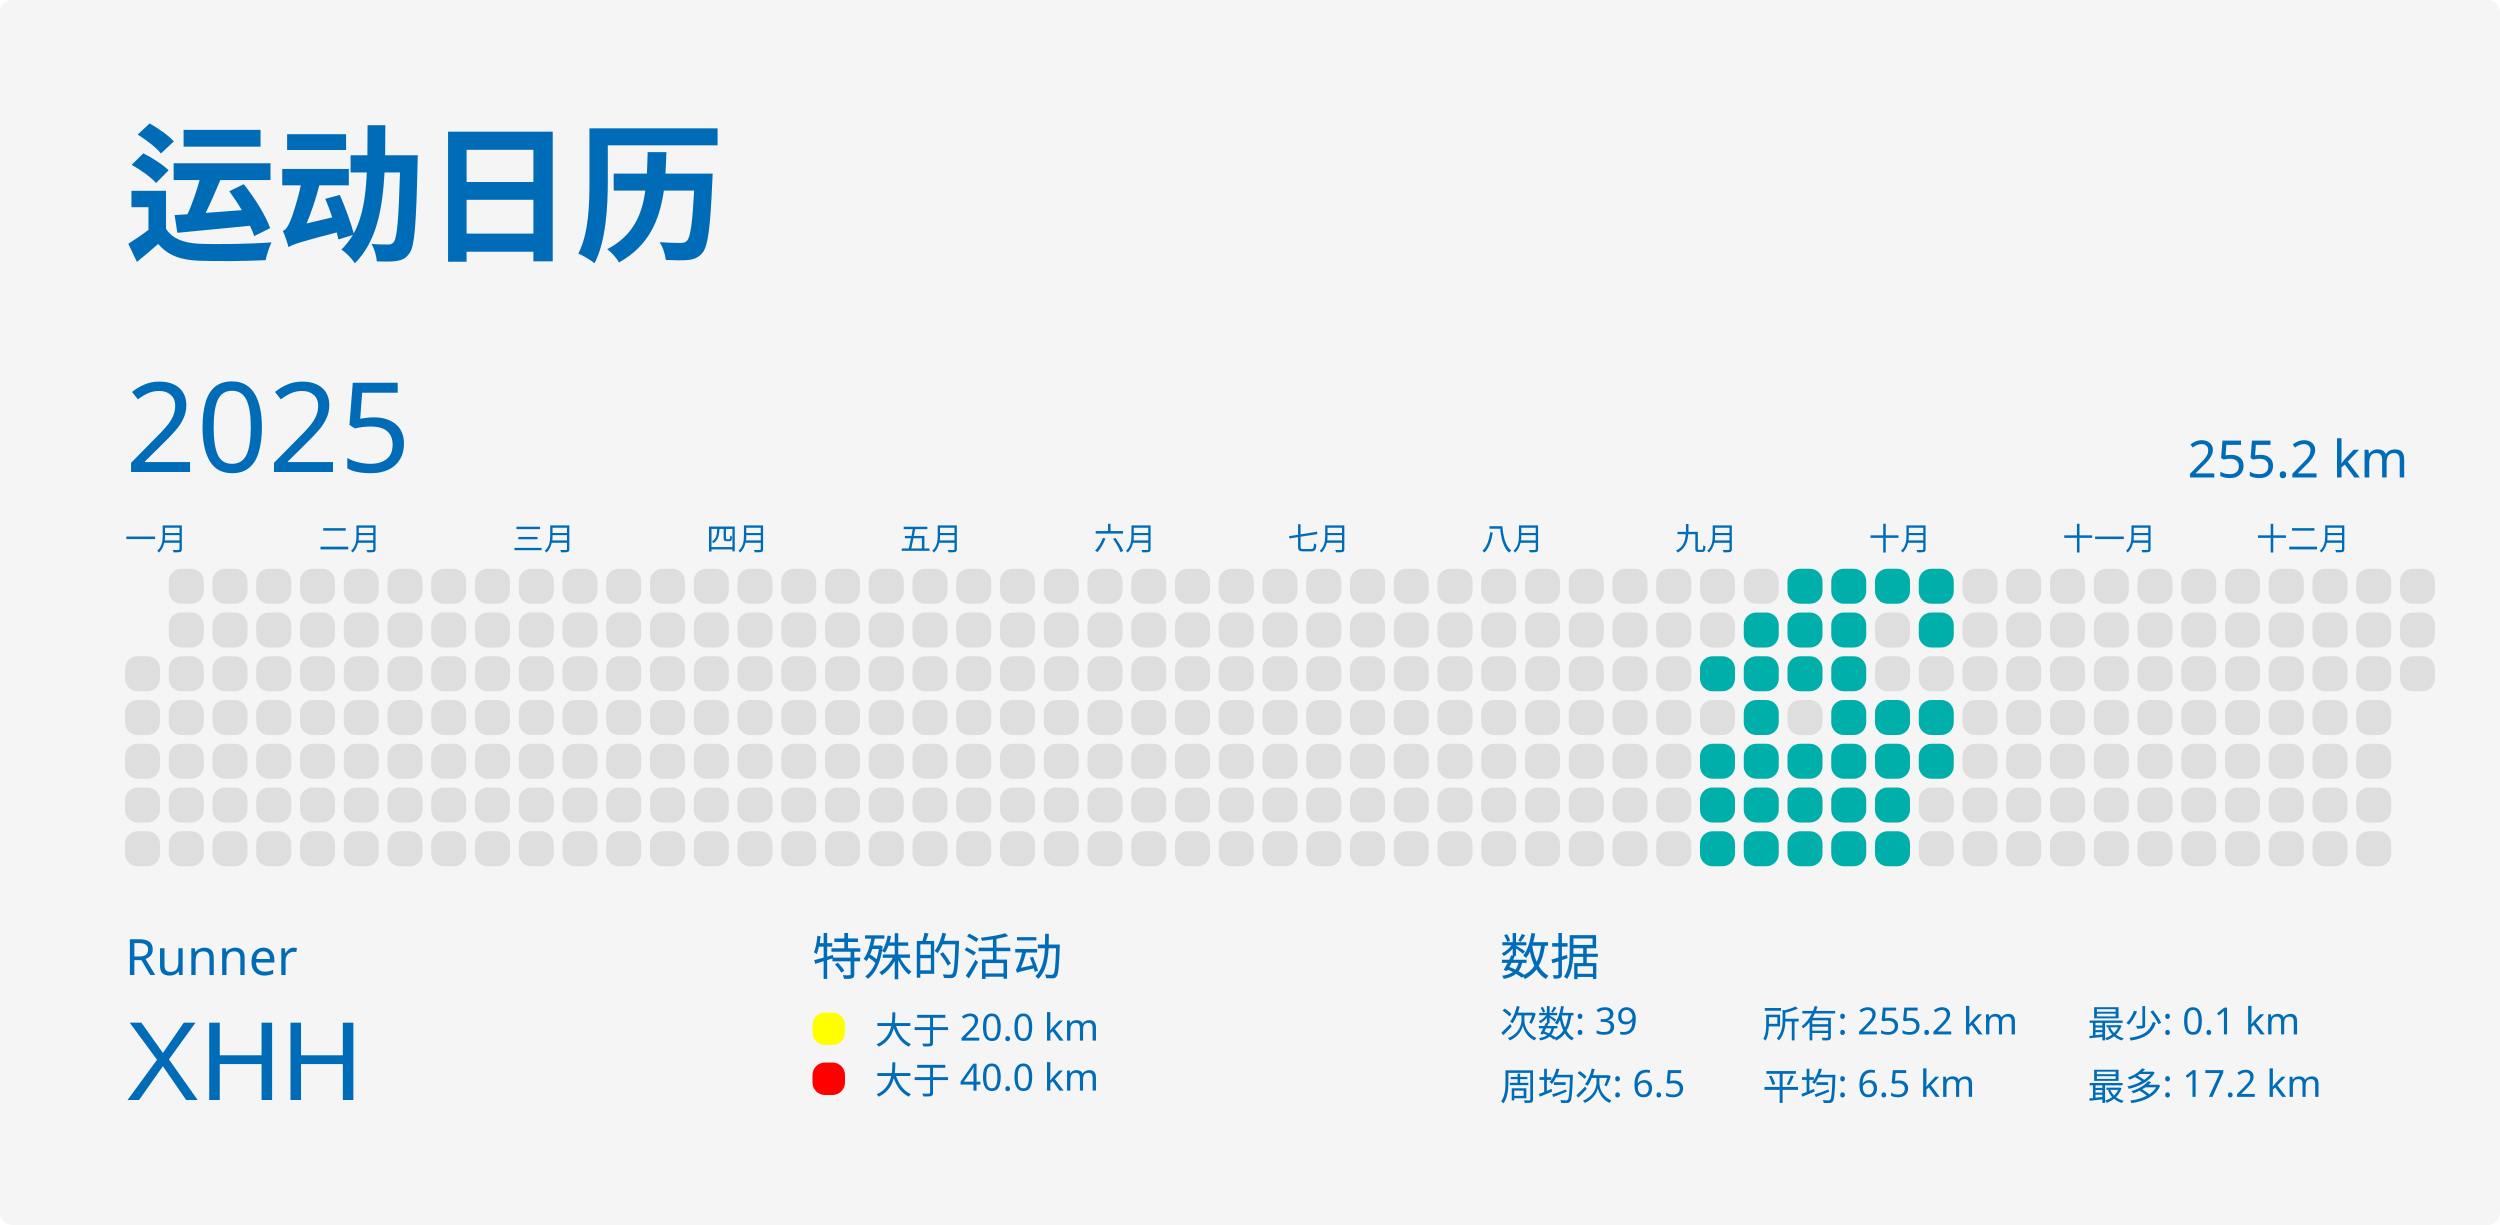
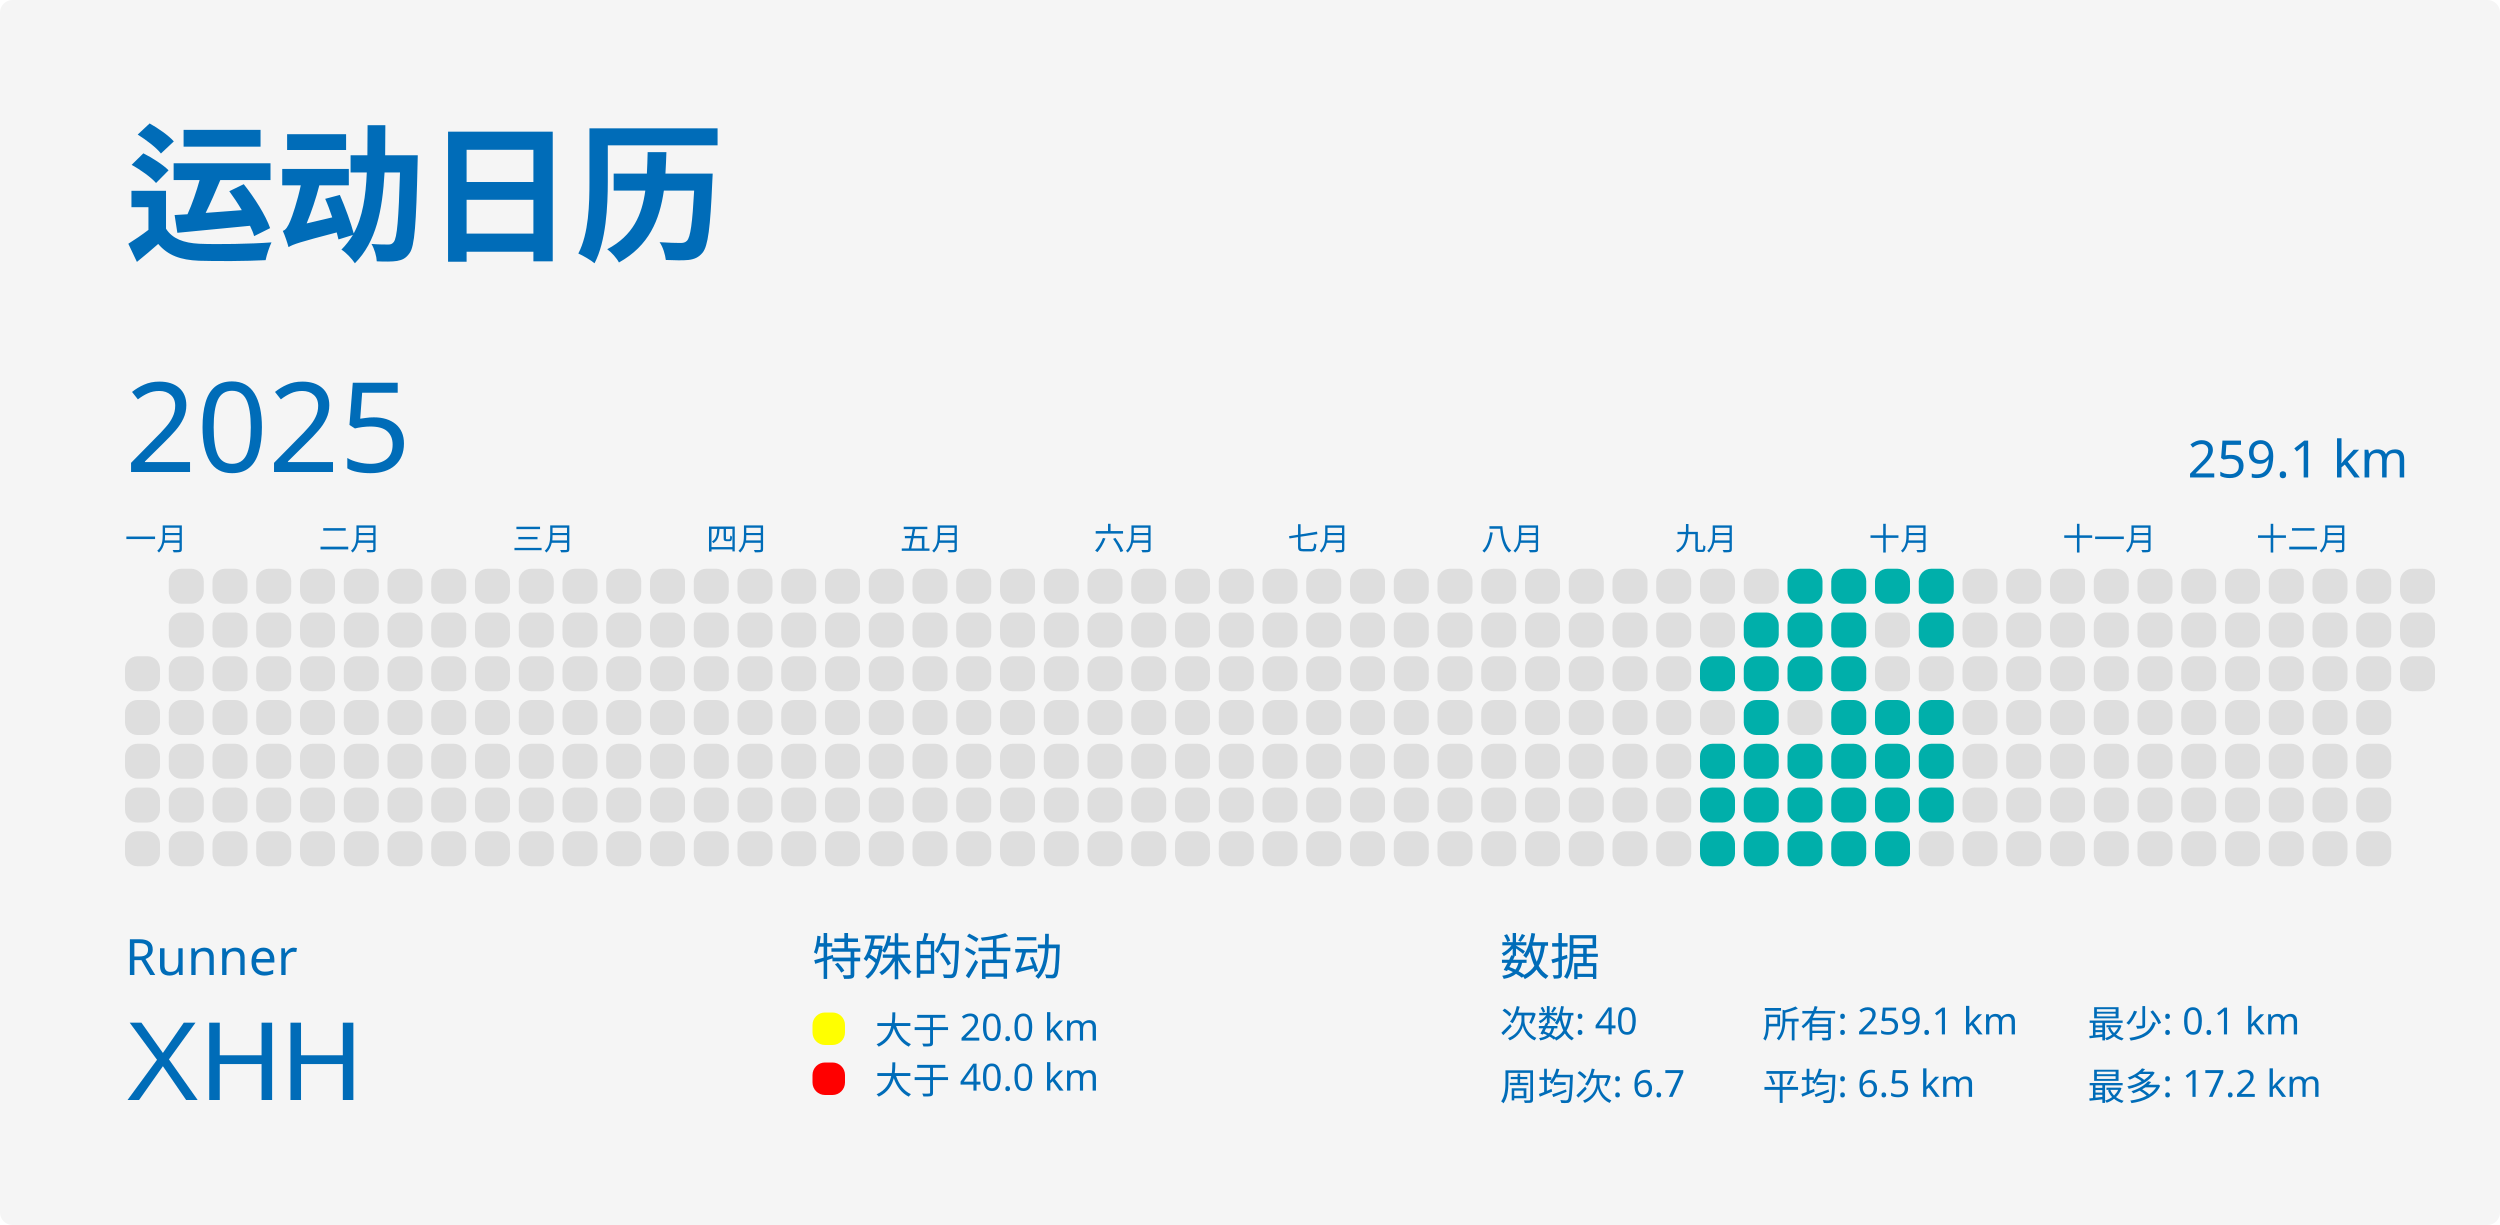
<svg xmlns="http://www.w3.org/2000/svg" baseProfile="full" height="98mm" version="1.1" viewBox="0,0,200,98" width="200mm">
  <defs />
  <rect fill="#f5f5f5" height="98" rx="1" ry="1" width="200" x="0" y="0" />
  <text fill="#006cb8" style="font-size:12px; font-family:MGI-Regular; font-weight:bold;" x="10" y="20">运动日历</text>
  <text fill="#006cb8" style="font-size:4px; font-family:MGI-Regular" x="10" y="78">Runner</text>
  <text fill="#006cb8" style="font-size:9px; font-family:Arial" x="10" y="88">XHH</text>
  <text fill="#006cb8" style="font-size:4px; font-family:MGI-Regular" x="65" y="78">特殊的活动</text>
  <rect fill="yellow" height="2.6" rx="1" ry="1" width="2.6" x="65" y="81" />
  <text fill="#006cb8" style="font-size:3px; font-family:MGI-Regular" x="70" y="83.5">大于 20.0 km</text>
  <rect fill="red" height="2.6" rx="1" ry="1" width="2.6" x="65" y="85" />
  <text fill="#006cb8" style="font-size:3px; font-family:MGI-Regular" x="70" y="87.5">大于 40.0 km</text>
  <text fill="#006cb8" style="font-size:4px; font-family:MGI-Regular" x="120" y="78">数据</text>
-   <text fill="#006cb8" style="font-size:3px; font-family:MGI-Regular" x="120" y="83">次数: 39</text>
-   <text fill="#006cb8" style="font-size:3px; font-family:MGI-Regular" x="120" y="88">周均次: 6.5</text>
-   <text fill="#006cb8" style="font-size:3px; font-family:MGI-Regular" x="141" y="83">所有: 255.2 km</text>
+   <text fill="#006cb8" style="font-size:3px; font-family:MGI-Regular" x="120" y="83">次数: 40</text>
+   <text fill="#006cb8" style="font-size:3px; font-family:MGI-Regular" x="120" y="88">周均次: 6.7</text>
+   <text fill="#006cb8" style="font-size:3px; font-family:MGI-Regular" x="141" y="83">所有: 259.1 km</text>
  <text fill="#006cb8" style="font-size:3px; font-family:MGI-Regular" x="141" y="88">平均: 6.5 km</text>
  <text fill="#006cb8" style="font-size:3px; font-family:MGI-Regular" x="167" y="83">最少: 0.1 km</text>
  <text fill="#006cb8" style="font-size:3px; font-family:MGI-Regular" x="167" y="88">最多: 17.2 km</text>
  <text dominant-baseline="hanging" fill="#006cb8" style="font-size:10.0px; font-family:MGI-Regular;" x="10" y="30">2025</text>
-   <text dominant-baseline="hanging" fill="#006cb8" style="font-size:4.125px; font-family:MGI-Regular;" x="175" y="35">255.2 km</text>
+   <text dominant-baseline="hanging" fill="#006cb8" style="font-size:4.125px; font-family:MGI-Regular;" x="175" y="35">259.1 km</text>
  <text fill="#006cb8" style="font-size:2.5px; font-family:MGI-Regular" x="10.0" y="44">一月</text>
  <text fill="#006cb8" style="font-size:2.5px; font-family:MGI-Regular" x="25.5" y="44">二月</text>
  <text fill="#006cb8" style="font-size:2.5px; font-family:MGI-Regular" x="41.0" y="44">三月</text>
  <text fill="#006cb8" style="font-size:2.5px; font-family:MGI-Regular" x="56.5" y="44">四月</text>
  <text fill="#006cb8" style="font-size:2.5px; font-family:MGI-Regular" x="72.0" y="44">五月</text>
  <text fill="#006cb8" style="font-size:2.5px; font-family:MGI-Regular" x="87.5" y="44">六月</text>
  <text fill="#006cb8" style="font-size:2.5px; font-family:MGI-Regular" x="103.0" y="44">七月</text>
  <text fill="#006cb8" style="font-size:2.5px; font-family:MGI-Regular" x="118.5" y="44">八月</text>
  <text fill="#006cb8" style="font-size:2.5px; font-family:MGI-Regular" x="134.0" y="44">九月</text>
  <text fill="#006cb8" style="font-size:2.5px; font-family:MGI-Regular" x="149.5" y="44">十月</text>
  <text fill="#006cb8" style="font-size:2.5px; font-family:MGI-Regular" x="165.0" y="44">十一月</text>
  <text fill="#006cb8" style="font-size:2.5px; font-family:MGI-Regular" x="180.5" y="44">十二月</text>
  <rect fill="#dedede" height="2.8" rx="1" ry="1" width="2.8" x="10.0" y="52.5" />
  <rect fill="#dedede" height="2.8" rx="1" ry="1" width="2.8" x="10.0" y="56.0" />
  <rect fill="#dedede" height="2.8" rx="1" ry="1" width="2.8" x="10.0" y="59.5" />
  <rect fill="#dedede" height="2.8" rx="1" ry="1" width="2.8" x="10.0" y="63.0" />
  <rect fill="#dedede" height="2.8" rx="1" ry="1" width="2.8" x="10.0" y="66.5" />
  <rect fill="#dedede" height="2.8" rx="1" ry="1" width="2.8" x="13.5" y="45.5" />
  <rect fill="#dedede" height="2.8" rx="1" ry="1" width="2.8" x="13.5" y="49.0" />
  <rect fill="#dedede" height="2.8" rx="1" ry="1" width="2.8" x="13.5" y="52.5" />
  <rect fill="#dedede" height="2.8" rx="1" ry="1" width="2.8" x="13.5" y="56.0" />
  <rect fill="#dedede" height="2.8" rx="1" ry="1" width="2.8" x="13.5" y="59.5" />
  <rect fill="#dedede" height="2.8" rx="1" ry="1" width="2.8" x="13.5" y="63.0" />
  <rect fill="#dedede" height="2.8" rx="1" ry="1" width="2.8" x="13.5" y="66.5" />
  <rect fill="#dedede" height="2.8" rx="1" ry="1" width="2.8" x="17.0" y="45.5" />
  <rect fill="#dedede" height="2.8" rx="1" ry="1" width="2.8" x="17.0" y="49.0" />
  <rect fill="#dedede" height="2.8" rx="1" ry="1" width="2.8" x="17.0" y="52.5" />
  <rect fill="#dedede" height="2.8" rx="1" ry="1" width="2.8" x="17.0" y="56.0" />
  <rect fill="#dedede" height="2.8" rx="1" ry="1" width="2.8" x="17.0" y="59.5" />
  <rect fill="#dedede" height="2.8" rx="1" ry="1" width="2.8" x="17.0" y="63.0" />
  <rect fill="#dedede" height="2.8" rx="1" ry="1" width="2.8" x="17.0" y="66.5" />
  <rect fill="#dedede" height="2.8" rx="1" ry="1" width="2.8" x="20.5" y="45.5" />
  <rect fill="#dedede" height="2.8" rx="1" ry="1" width="2.8" x="20.5" y="49.0" />
  <rect fill="#dedede" height="2.8" rx="1" ry="1" width="2.8" x="20.5" y="52.5" />
  <rect fill="#dedede" height="2.8" rx="1" ry="1" width="2.8" x="20.5" y="56.0" />
  <rect fill="#dedede" height="2.8" rx="1" ry="1" width="2.8" x="20.5" y="59.5" />
  <rect fill="#dedede" height="2.8" rx="1" ry="1" width="2.8" x="20.5" y="63.0" />
  <rect fill="#dedede" height="2.8" rx="1" ry="1" width="2.8" x="20.5" y="66.5" />
  <rect fill="#dedede" height="2.8" rx="1" ry="1" width="2.8" x="24.0" y="45.5" />
  <rect fill="#dedede" height="2.8" rx="1" ry="1" width="2.8" x="24.0" y="49.0" />
  <rect fill="#dedede" height="2.8" rx="1" ry="1" width="2.8" x="24.0" y="52.5" />
  <rect fill="#dedede" height="2.8" rx="1" ry="1" width="2.8" x="24.0" y="56.0" />
  <rect fill="#dedede" height="2.8" rx="1" ry="1" width="2.8" x="24.0" y="59.5" />
  <rect fill="#dedede" height="2.8" rx="1" ry="1" width="2.8" x="24.0" y="63.0" />
  <rect fill="#dedede" height="2.8" rx="1" ry="1" width="2.8" x="24.0" y="66.5" />
  <rect fill="#dedede" height="2.8" rx="1" ry="1" width="2.8" x="27.5" y="45.5" />
  <rect fill="#dedede" height="2.8" rx="1" ry="1" width="2.8" x="27.5" y="49.0" />
  <rect fill="#dedede" height="2.8" rx="1" ry="1" width="2.8" x="27.5" y="52.5" />
  <rect fill="#dedede" height="2.8" rx="1" ry="1" width="2.8" x="27.5" y="56.0" />
  <rect fill="#dedede" height="2.8" rx="1" ry="1" width="2.8" x="27.5" y="59.5" />
  <rect fill="#dedede" height="2.8" rx="1" ry="1" width="2.8" x="27.5" y="63.0" />
  <rect fill="#dedede" height="2.8" rx="1" ry="1" width="2.8" x="27.5" y="66.5" />
  <rect fill="#dedede" height="2.8" rx="1" ry="1" width="2.8" x="31.0" y="45.5" />
  <rect fill="#dedede" height="2.8" rx="1" ry="1" width="2.8" x="31.0" y="49.0" />
  <rect fill="#dedede" height="2.8" rx="1" ry="1" width="2.8" x="31.0" y="52.5" />
  <rect fill="#dedede" height="2.8" rx="1" ry="1" width="2.8" x="31.0" y="56.0" />
  <rect fill="#dedede" height="2.8" rx="1" ry="1" width="2.8" x="31.0" y="59.5" />
  <rect fill="#dedede" height="2.8" rx="1" ry="1" width="2.8" x="31.0" y="63.0" />
  <rect fill="#dedede" height="2.8" rx="1" ry="1" width="2.8" x="31.0" y="66.5" />
  <rect fill="#dedede" height="2.8" rx="1" ry="1" width="2.8" x="34.5" y="45.5" />
  <rect fill="#dedede" height="2.8" rx="1" ry="1" width="2.8" x="34.5" y="49.0" />
  <rect fill="#dedede" height="2.8" rx="1" ry="1" width="2.8" x="34.5" y="52.5" />
  <rect fill="#dedede" height="2.8" rx="1" ry="1" width="2.8" x="34.5" y="56.0" />
  <rect fill="#dedede" height="2.8" rx="1" ry="1" width="2.8" x="34.5" y="59.5" />
  <rect fill="#dedede" height="2.8" rx="1" ry="1" width="2.8" x="34.5" y="63.0" />
  <rect fill="#dedede" height="2.8" rx="1" ry="1" width="2.8" x="34.5" y="66.5" />
  <rect fill="#dedede" height="2.8" rx="1" ry="1" width="2.8" x="38.0" y="45.5" />
  <rect fill="#dedede" height="2.8" rx="1" ry="1" width="2.8" x="38.0" y="49.0" />
  <rect fill="#dedede" height="2.8" rx="1" ry="1" width="2.8" x="38.0" y="52.5" />
  <rect fill="#dedede" height="2.8" rx="1" ry="1" width="2.8" x="38.0" y="56.0" />
  <rect fill="#dedede" height="2.8" rx="1" ry="1" width="2.8" x="38.0" y="59.5" />
  <rect fill="#dedede" height="2.8" rx="1" ry="1" width="2.8" x="38.0" y="63.0" />
  <rect fill="#dedede" height="2.8" rx="1" ry="1" width="2.8" x="38.0" y="66.5" />
  <rect fill="#dedede" height="2.8" rx="1" ry="1" width="2.8" x="41.5" y="45.5" />
  <rect fill="#dedede" height="2.8" rx="1" ry="1" width="2.8" x="41.5" y="49.0" />
  <rect fill="#dedede" height="2.8" rx="1" ry="1" width="2.8" x="41.5" y="52.5" />
  <rect fill="#dedede" height="2.8" rx="1" ry="1" width="2.8" x="41.5" y="56.0" />
  <rect fill="#dedede" height="2.8" rx="1" ry="1" width="2.8" x="41.5" y="59.5" />
  <rect fill="#dedede" height="2.8" rx="1" ry="1" width="2.8" x="41.5" y="63.0" />
  <rect fill="#dedede" height="2.8" rx="1" ry="1" width="2.8" x="41.5" y="66.5" />
  <rect fill="#dedede" height="2.8" rx="1" ry="1" width="2.8" x="45.0" y="45.5" />
  <rect fill="#dedede" height="2.8" rx="1" ry="1" width="2.8" x="45.0" y="49.0" />
  <rect fill="#dedede" height="2.8" rx="1" ry="1" width="2.8" x="45.0" y="52.5" />
  <rect fill="#dedede" height="2.8" rx="1" ry="1" width="2.8" x="45.0" y="56.0" />
  <rect fill="#dedede" height="2.8" rx="1" ry="1" width="2.8" x="45.0" y="59.5" />
  <rect fill="#dedede" height="2.8" rx="1" ry="1" width="2.8" x="45.0" y="63.0" />
  <rect fill="#dedede" height="2.8" rx="1" ry="1" width="2.8" x="45.0" y="66.5" />
  <rect fill="#dedede" height="2.8" rx="1" ry="1" width="2.8" x="48.5" y="45.5" />
  <rect fill="#dedede" height="2.8" rx="1" ry="1" width="2.8" x="48.5" y="49.0" />
  <rect fill="#dedede" height="2.8" rx="1" ry="1" width="2.8" x="48.5" y="52.5" />
  <rect fill="#dedede" height="2.8" rx="1" ry="1" width="2.8" x="48.5" y="56.0" />
  <rect fill="#dedede" height="2.8" rx="1" ry="1" width="2.8" x="48.5" y="59.5" />
  <rect fill="#dedede" height="2.8" rx="1" ry="1" width="2.8" x="48.5" y="63.0" />
  <rect fill="#dedede" height="2.8" rx="1" ry="1" width="2.8" x="48.5" y="66.5" />
  <rect fill="#dedede" height="2.8" rx="1" ry="1" width="2.8" x="52.0" y="45.5" />
  <rect fill="#dedede" height="2.8" rx="1" ry="1" width="2.8" x="52.0" y="49.0" />
  <rect fill="#dedede" height="2.8" rx="1" ry="1" width="2.8" x="52.0" y="52.5" />
  <rect fill="#dedede" height="2.8" rx="1" ry="1" width="2.8" x="52.0" y="56.0" />
  <rect fill="#dedede" height="2.8" rx="1" ry="1" width="2.8" x="52.0" y="59.5" />
  <rect fill="#dedede" height="2.8" rx="1" ry="1" width="2.8" x="52.0" y="63.0" />
  <rect fill="#dedede" height="2.8" rx="1" ry="1" width="2.8" x="52.0" y="66.5" />
  <rect fill="#dedede" height="2.8" rx="1" ry="1" width="2.8" x="55.5" y="45.5" />
  <rect fill="#dedede" height="2.8" rx="1" ry="1" width="2.8" x="55.5" y="49.0" />
  <rect fill="#dedede" height="2.8" rx="1" ry="1" width="2.8" x="55.5" y="52.5" />
  <rect fill="#dedede" height="2.8" rx="1" ry="1" width="2.8" x="55.5" y="56.0" />
  <rect fill="#dedede" height="2.8" rx="1" ry="1" width="2.8" x="55.5" y="59.5" />
  <rect fill="#dedede" height="2.8" rx="1" ry="1" width="2.8" x="55.5" y="63.0" />
  <rect fill="#dedede" height="2.8" rx="1" ry="1" width="2.8" x="55.5" y="66.5" />
  <rect fill="#dedede" height="2.8" rx="1" ry="1" width="2.8" x="59.0" y="45.5" />
  <rect fill="#dedede" height="2.8" rx="1" ry="1" width="2.8" x="59.0" y="49.0" />
  <rect fill="#dedede" height="2.8" rx="1" ry="1" width="2.8" x="59.0" y="52.5" />
  <rect fill="#dedede" height="2.8" rx="1" ry="1" width="2.8" x="59.0" y="56.0" />
  <rect fill="#dedede" height="2.8" rx="1" ry="1" width="2.8" x="59.0" y="59.5" />
  <rect fill="#dedede" height="2.8" rx="1" ry="1" width="2.8" x="59.0" y="63.0" />
  <rect fill="#dedede" height="2.8" rx="1" ry="1" width="2.8" x="59.0" y="66.5" />
  <rect fill="#dedede" height="2.8" rx="1" ry="1" width="2.8" x="62.5" y="45.5" />
  <rect fill="#dedede" height="2.8" rx="1" ry="1" width="2.8" x="62.5" y="49.0" />
  <rect fill="#dedede" height="2.8" rx="1" ry="1" width="2.8" x="62.5" y="52.5" />
  <rect fill="#dedede" height="2.8" rx="1" ry="1" width="2.8" x="62.5" y="56.0" />
  <rect fill="#dedede" height="2.8" rx="1" ry="1" width="2.8" x="62.5" y="59.5" />
  <rect fill="#dedede" height="2.8" rx="1" ry="1" width="2.8" x="62.5" y="63.0" />
  <rect fill="#dedede" height="2.8" rx="1" ry="1" width="2.8" x="62.5" y="66.5" />
  <rect fill="#dedede" height="2.8" rx="1" ry="1" width="2.8" x="66.0" y="45.5" />
  <rect fill="#dedede" height="2.8" rx="1" ry="1" width="2.8" x="66.0" y="49.0" />
  <rect fill="#dedede" height="2.8" rx="1" ry="1" width="2.8" x="66.0" y="52.5" />
  <rect fill="#dedede" height="2.8" rx="1" ry="1" width="2.8" x="66.0" y="56.0" />
  <rect fill="#dedede" height="2.8" rx="1" ry="1" width="2.8" x="66.0" y="59.5" />
  <rect fill="#dedede" height="2.8" rx="1" ry="1" width="2.8" x="66.0" y="63.0" />
  <rect fill="#dedede" height="2.8" rx="1" ry="1" width="2.8" x="66.0" y="66.5" />
  <rect fill="#dedede" height="2.8" rx="1" ry="1" width="2.8" x="69.5" y="45.5" />
  <rect fill="#dedede" height="2.8" rx="1" ry="1" width="2.8" x="69.5" y="49.0" />
  <rect fill="#dedede" height="2.8" rx="1" ry="1" width="2.8" x="69.5" y="52.5" />
  <rect fill="#dedede" height="2.8" rx="1" ry="1" width="2.8" x="69.5" y="56.0" />
  <rect fill="#dedede" height="2.8" rx="1" ry="1" width="2.8" x="69.5" y="59.5" />
  <rect fill="#dedede" height="2.8" rx="1" ry="1" width="2.8" x="69.5" y="63.0" />
  <rect fill="#dedede" height="2.8" rx="1" ry="1" width="2.8" x="69.5" y="66.5" />
  <rect fill="#dedede" height="2.8" rx="1" ry="1" width="2.8" x="73.0" y="45.5" />
  <rect fill="#dedede" height="2.8" rx="1" ry="1" width="2.8" x="73.0" y="49.0" />
  <rect fill="#dedede" height="2.8" rx="1" ry="1" width="2.8" x="73.0" y="52.5" />
  <rect fill="#dedede" height="2.8" rx="1" ry="1" width="2.8" x="73.0" y="56.0" />
  <rect fill="#dedede" height="2.8" rx="1" ry="1" width="2.8" x="73.0" y="59.5" />
  <rect fill="#dedede" height="2.8" rx="1" ry="1" width="2.8" x="73.0" y="63.0" />
  <rect fill="#dedede" height="2.8" rx="1" ry="1" width="2.8" x="73.0" y="66.5" />
  <rect fill="#dedede" height="2.8" rx="1" ry="1" width="2.8" x="76.5" y="45.5" />
  <rect fill="#dedede" height="2.8" rx="1" ry="1" width="2.8" x="76.5" y="49.0" />
  <rect fill="#dedede" height="2.8" rx="1" ry="1" width="2.8" x="76.5" y="52.5" />
  <rect fill="#dedede" height="2.8" rx="1" ry="1" width="2.8" x="76.5" y="56.0" />
  <rect fill="#dedede" height="2.8" rx="1" ry="1" width="2.8" x="76.5" y="59.5" />
  <rect fill="#dedede" height="2.8" rx="1" ry="1" width="2.8" x="76.5" y="63.0" />
  <rect fill="#dedede" height="2.8" rx="1" ry="1" width="2.8" x="76.5" y="66.5" />
  <rect fill="#dedede" height="2.8" rx="1" ry="1" width="2.8" x="80.0" y="45.5" />
  <rect fill="#dedede" height="2.8" rx="1" ry="1" width="2.8" x="80.0" y="49.0" />
  <rect fill="#dedede" height="2.8" rx="1" ry="1" width="2.8" x="80.0" y="52.5" />
  <rect fill="#dedede" height="2.8" rx="1" ry="1" width="2.8" x="80.0" y="56.0" />
  <rect fill="#dedede" height="2.8" rx="1" ry="1" width="2.8" x="80.0" y="59.5" />
  <rect fill="#dedede" height="2.8" rx="1" ry="1" width="2.8" x="80.0" y="63.0" />
  <rect fill="#dedede" height="2.8" rx="1" ry="1" width="2.8" x="80.0" y="66.5" />
  <rect fill="#dedede" height="2.8" rx="1" ry="1" width="2.8" x="83.5" y="45.5" />
  <rect fill="#dedede" height="2.8" rx="1" ry="1" width="2.8" x="83.5" y="49.0" />
  <rect fill="#dedede" height="2.8" rx="1" ry="1" width="2.8" x="83.5" y="52.5" />
  <rect fill="#dedede" height="2.8" rx="1" ry="1" width="2.8" x="83.5" y="56.0" />
  <rect fill="#dedede" height="2.8" rx="1" ry="1" width="2.8" x="83.5" y="59.5" />
  <rect fill="#dedede" height="2.8" rx="1" ry="1" width="2.8" x="83.5" y="63.0" />
  <rect fill="#dedede" height="2.8" rx="1" ry="1" width="2.8" x="83.5" y="66.5" />
  <rect fill="#dedede" height="2.8" rx="1" ry="1" width="2.8" x="87.0" y="45.5" />
  <rect fill="#dedede" height="2.8" rx="1" ry="1" width="2.8" x="87.0" y="49.0" />
  <rect fill="#dedede" height="2.8" rx="1" ry="1" width="2.8" x="87.0" y="52.5" />
  <rect fill="#dedede" height="2.8" rx="1" ry="1" width="2.8" x="87.0" y="56.0" />
  <rect fill="#dedede" height="2.8" rx="1" ry="1" width="2.8" x="87.0" y="59.5" />
  <rect fill="#dedede" height="2.8" rx="1" ry="1" width="2.8" x="87.0" y="63.0" />
  <rect fill="#dedede" height="2.8" rx="1" ry="1" width="2.8" x="87.0" y="66.5" />
  <rect fill="#dedede" height="2.8" rx="1" ry="1" width="2.8" x="90.5" y="45.5" />
  <rect fill="#dedede" height="2.8" rx="1" ry="1" width="2.8" x="90.5" y="49.0" />
  <rect fill="#dedede" height="2.8" rx="1" ry="1" width="2.8" x="90.5" y="52.5" />
  <rect fill="#dedede" height="2.8" rx="1" ry="1" width="2.8" x="90.5" y="56.0" />
  <rect fill="#dedede" height="2.8" rx="1" ry="1" width="2.8" x="90.5" y="59.5" />
  <rect fill="#dedede" height="2.8" rx="1" ry="1" width="2.8" x="90.5" y="63.0" />
  <rect fill="#dedede" height="2.8" rx="1" ry="1" width="2.8" x="90.5" y="66.5" />
  <rect fill="#dedede" height="2.8" rx="1" ry="1" width="2.8" x="94.0" y="45.5" />
  <rect fill="#dedede" height="2.8" rx="1" ry="1" width="2.8" x="94.0" y="49.0" />
  <rect fill="#dedede" height="2.8" rx="1" ry="1" width="2.8" x="94.0" y="52.5" />
  <rect fill="#dedede" height="2.8" rx="1" ry="1" width="2.8" x="94.0" y="56.0" />
  <rect fill="#dedede" height="2.8" rx="1" ry="1" width="2.8" x="94.0" y="59.5" />
  <rect fill="#dedede" height="2.8" rx="1" ry="1" width="2.8" x="94.0" y="63.0" />
  <rect fill="#dedede" height="2.8" rx="1" ry="1" width="2.8" x="94.0" y="66.5" />
  <rect fill="#dedede" height="2.8" rx="1" ry="1" width="2.8" x="97.5" y="45.5" />
  <rect fill="#dedede" height="2.8" rx="1" ry="1" width="2.8" x="97.5" y="49.0" />
  <rect fill="#dedede" height="2.8" rx="1" ry="1" width="2.8" x="97.5" y="52.5" />
  <rect fill="#dedede" height="2.8" rx="1" ry="1" width="2.8" x="97.5" y="56.0" />
  <rect fill="#dedede" height="2.8" rx="1" ry="1" width="2.8" x="97.5" y="59.5" />
  <rect fill="#dedede" height="2.8" rx="1" ry="1" width="2.8" x="97.5" y="63.0" />
  <rect fill="#dedede" height="2.8" rx="1" ry="1" width="2.8" x="97.5" y="66.5" />
  <rect fill="#dedede" height="2.8" rx="1" ry="1" width="2.8" x="101.0" y="45.5" />
  <rect fill="#dedede" height="2.8" rx="1" ry="1" width="2.8" x="101.0" y="49.0" />
  <rect fill="#dedede" height="2.8" rx="1" ry="1" width="2.8" x="101.0" y="52.5" />
  <rect fill="#dedede" height="2.8" rx="1" ry="1" width="2.8" x="101.0" y="56.0" />
  <rect fill="#dedede" height="2.8" rx="1" ry="1" width="2.8" x="101.0" y="59.5" />
  <rect fill="#dedede" height="2.8" rx="1" ry="1" width="2.8" x="101.0" y="63.0" />
  <rect fill="#dedede" height="2.8" rx="1" ry="1" width="2.8" x="101.0" y="66.5" />
  <rect fill="#dedede" height="2.8" rx="1" ry="1" width="2.8" x="104.5" y="45.5" />
  <rect fill="#dedede" height="2.8" rx="1" ry="1" width="2.8" x="104.5" y="49.0" />
  <rect fill="#dedede" height="2.8" rx="1" ry="1" width="2.8" x="104.5" y="52.5" />
  <rect fill="#dedede" height="2.8" rx="1" ry="1" width="2.8" x="104.5" y="56.0" />
  <rect fill="#dedede" height="2.8" rx="1" ry="1" width="2.8" x="104.5" y="59.5" />
  <rect fill="#dedede" height="2.8" rx="1" ry="1" width="2.8" x="104.5" y="63.0" />
  <rect fill="#dedede" height="2.8" rx="1" ry="1" width="2.8" x="104.5" y="66.5" />
  <rect fill="#dedede" height="2.8" rx="1" ry="1" width="2.8" x="108.0" y="45.5" />
  <rect fill="#dedede" height="2.8" rx="1" ry="1" width="2.8" x="108.0" y="49.0" />
  <rect fill="#dedede" height="2.8" rx="1" ry="1" width="2.8" x="108.0" y="52.5" />
  <rect fill="#dedede" height="2.8" rx="1" ry="1" width="2.8" x="108.0" y="56.0" />
  <rect fill="#dedede" height="2.8" rx="1" ry="1" width="2.8" x="108.0" y="59.5" />
  <rect fill="#dedede" height="2.8" rx="1" ry="1" width="2.8" x="108.0" y="63.0" />
  <rect fill="#dedede" height="2.8" rx="1" ry="1" width="2.8" x="108.0" y="66.5" />
  <rect fill="#dedede" height="2.8" rx="1" ry="1" width="2.8" x="111.5" y="45.5" />
  <rect fill="#dedede" height="2.8" rx="1" ry="1" width="2.8" x="111.5" y="49.0" />
  <rect fill="#dedede" height="2.8" rx="1" ry="1" width="2.8" x="111.5" y="52.5" />
  <rect fill="#dedede" height="2.8" rx="1" ry="1" width="2.8" x="111.5" y="56.0" />
  <rect fill="#dedede" height="2.8" rx="1" ry="1" width="2.8" x="111.5" y="59.5" />
  <rect fill="#dedede" height="2.8" rx="1" ry="1" width="2.8" x="111.5" y="63.0" />
  <rect fill="#dedede" height="2.8" rx="1" ry="1" width="2.8" x="111.5" y="66.5" />
  <rect fill="#dedede" height="2.8" rx="1" ry="1" width="2.8" x="115.0" y="45.5" />
  <rect fill="#dedede" height="2.8" rx="1" ry="1" width="2.8" x="115.0" y="49.0" />
  <rect fill="#dedede" height="2.8" rx="1" ry="1" width="2.8" x="115.0" y="52.5" />
  <rect fill="#dedede" height="2.8" rx="1" ry="1" width="2.8" x="115.0" y="56.0" />
  <rect fill="#dedede" height="2.8" rx="1" ry="1" width="2.8" x="115.0" y="59.5" />
  <rect fill="#dedede" height="2.8" rx="1" ry="1" width="2.8" x="115.0" y="63.0" />
  <rect fill="#dedede" height="2.8" rx="1" ry="1" width="2.8" x="115.0" y="66.5" />
  <rect fill="#dedede" height="2.8" rx="1" ry="1" width="2.8" x="118.5" y="45.5" />
  <rect fill="#dedede" height="2.8" rx="1" ry="1" width="2.8" x="118.5" y="49.0" />
  <rect fill="#dedede" height="2.8" rx="1" ry="1" width="2.8" x="118.5" y="52.5" />
  <rect fill="#dedede" height="2.8" rx="1" ry="1" width="2.8" x="118.5" y="56.0" />
  <rect fill="#dedede" height="2.8" rx="1" ry="1" width="2.8" x="118.5" y="59.5" />
  <rect fill="#dedede" height="2.8" rx="1" ry="1" width="2.8" x="118.5" y="63.0" />
  <rect fill="#dedede" height="2.8" rx="1" ry="1" width="2.8" x="118.5" y="66.5" />
  <rect fill="#dedede" height="2.8" rx="1" ry="1" width="2.8" x="122.0" y="45.5" />
  <rect fill="#dedede" height="2.8" rx="1" ry="1" width="2.8" x="122.0" y="49.0" />
  <rect fill="#dedede" height="2.8" rx="1" ry="1" width="2.8" x="122.0" y="52.5" />
  <rect fill="#dedede" height="2.8" rx="1" ry="1" width="2.8" x="122.0" y="56.0" />
  <rect fill="#dedede" height="2.8" rx="1" ry="1" width="2.8" x="122.0" y="59.5" />
  <rect fill="#dedede" height="2.8" rx="1" ry="1" width="2.8" x="122.0" y="63.0" />
  <rect fill="#dedede" height="2.8" rx="1" ry="1" width="2.8" x="122.0" y="66.5" />
  <rect fill="#dedede" height="2.8" rx="1" ry="1" width="2.8" x="125.5" y="45.5" />
  <rect fill="#dedede" height="2.8" rx="1" ry="1" width="2.8" x="125.5" y="49.0" />
  <rect fill="#dedede" height="2.8" rx="1" ry="1" width="2.8" x="125.5" y="52.5" />
  <rect fill="#dedede" height="2.8" rx="1" ry="1" width="2.8" x="125.5" y="56.0" />
  <rect fill="#dedede" height="2.8" rx="1" ry="1" width="2.8" x="125.5" y="59.5" />
  <rect fill="#dedede" height="2.8" rx="1" ry="1" width="2.8" x="125.5" y="63.0" />
  <rect fill="#dedede" height="2.8" rx="1" ry="1" width="2.8" x="125.5" y="66.5" />
  <rect fill="#dedede" height="2.8" rx="1" ry="1" width="2.8" x="129.0" y="45.5" />
  <rect fill="#dedede" height="2.8" rx="1" ry="1" width="2.8" x="129.0" y="49.0" />
  <rect fill="#dedede" height="2.8" rx="1" ry="1" width="2.8" x="129.0" y="52.5" />
  <rect fill="#dedede" height="2.8" rx="1" ry="1" width="2.8" x="129.0" y="56.0" />
  <rect fill="#dedede" height="2.8" rx="1" ry="1" width="2.8" x="129.0" y="59.5" />
  <rect fill="#dedede" height="2.8" rx="1" ry="1" width="2.8" x="129.0" y="63.0" />
  <rect fill="#dedede" height="2.8" rx="1" ry="1" width="2.8" x="129.0" y="66.5" />
  <rect fill="#dedede" height="2.8" rx="1" ry="1" width="2.8" x="132.5" y="45.5" />
  <rect fill="#dedede" height="2.8" rx="1" ry="1" width="2.8" x="132.5" y="49.0" />
  <rect fill="#dedede" height="2.8" rx="1" ry="1" width="2.8" x="132.5" y="52.5" />
  <rect fill="#dedede" height="2.8" rx="1" ry="1" width="2.8" x="132.5" y="56.0" />
  <rect fill="#dedede" height="2.8" rx="1" ry="1" width="2.8" x="132.5" y="59.5" />
  <rect fill="#dedede" height="2.8" rx="1" ry="1" width="2.8" x="132.5" y="63.0" />
  <rect fill="#dedede" height="2.8" rx="1" ry="1" width="2.8" x="132.5" y="66.5" />
  <rect fill="#dedede" height="2.8" rx="1" ry="1" width="2.8" x="136.0" y="45.5" />
  <rect fill="#dedede" height="2.8" rx="1" ry="1" width="2.8" x="136.0" y="49.0" />
  <rect fill="#00AFAA" height="2.8" rx="1" ry="1" width="2.8" x="136.0" y="52.5" />
  <rect fill="#dedede" height="2.8" rx="1" ry="1" width="2.8" x="136.0" y="56.0" />
  <rect fill="#00AFAA" height="2.8" rx="1" ry="1" width="2.8" x="136.0" y="59.5" />
  <rect fill="#00AFAA" height="2.8" rx="1" ry="1" width="2.8" x="136.0" y="63.0" />
  <rect fill="#00AFAA" height="2.8" rx="1" ry="1" width="2.8" x="136.0" y="66.5" />
  <rect fill="#dedede" height="2.8" rx="1" ry="1" width="2.8" x="139.5" y="45.5" />
  <rect fill="#00AFAA" height="2.8" rx="1" ry="1" width="2.8" x="139.5" y="49.0" />
  <rect fill="#00AFAA" height="2.8" rx="1" ry="1" width="2.8" x="139.5" y="52.5" />
  <rect fill="#00AFAA" height="2.8" rx="1" ry="1" width="2.8" x="139.5" y="56.0" />
  <rect fill="#00AFAA" height="2.8" rx="1" ry="1" width="2.8" x="139.5" y="59.5" />
  <rect fill="#00AFAA" height="2.8" rx="1" ry="1" width="2.8" x="139.5" y="63.0" />
  <rect fill="#00AFAA" height="2.8" rx="1" ry="1" width="2.8" x="139.5" y="66.5" />
  <rect fill="#00AFAA" height="2.8" rx="1" ry="1" width="2.8" x="143.0" y="45.5" />
  <rect fill="#00AFAA" height="2.8" rx="1" ry="1" width="2.8" x="143.0" y="49.0" />
  <rect fill="#00AFAA" height="2.8" rx="1" ry="1" width="2.8" x="143.0" y="52.5" />
  <rect fill="#dedede" height="2.8" rx="1" ry="1" width="2.8" x="143.0" y="56.0" />
  <rect fill="#00AFAA" height="2.8" rx="1" ry="1" width="2.8" x="143.0" y="59.5" />
  <rect fill="#00AFAA" height="2.8" rx="1" ry="1" width="2.8" x="143.0" y="63.0" />
  <rect fill="#00AFAA" height="2.8" rx="1" ry="1" width="2.8" x="143.0" y="66.5" />
  <rect fill="#00AFAA" height="2.8" rx="1" ry="1" width="2.8" x="146.5" y="45.5" />
  <rect fill="#00AFAA" height="2.8" rx="1" ry="1" width="2.8" x="146.5" y="49.0" />
  <rect fill="#00AFAA" height="2.8" rx="1" ry="1" width="2.8" x="146.5" y="52.5" />
  <rect fill="#00AFAA" height="2.8" rx="1" ry="1" width="2.8" x="146.5" y="56.0" />
  <rect fill="#00AFAA" height="2.8" rx="1" ry="1" width="2.8" x="146.5" y="59.5" />
  <rect fill="#00AFAA" height="2.8" rx="1" ry="1" width="2.8" x="146.5" y="63.0" />
  <rect fill="#00AFAA" height="2.8" rx="1" ry="1" width="2.8" x="146.5" y="66.5" />
  <rect fill="#00AFAA" height="2.8" rx="1" ry="1" width="2.8" x="150.0" y="45.5" />
  <rect fill="#dedede" height="2.8" rx="1" ry="1" width="2.8" x="150.0" y="49.0" />
  <rect fill="#dedede" height="2.8" rx="1" ry="1" width="2.8" x="150.0" y="52.5" />
  <rect fill="#00AFAA" height="2.8" rx="1" ry="1" width="2.8" x="150.0" y="56.0" />
  <rect fill="#00AFAA" height="2.8" rx="1" ry="1" width="2.8" x="150.0" y="59.5" />
  <rect fill="#00AFAA" height="2.8" rx="1" ry="1" width="2.8" x="150.0" y="63.0" />
  <rect fill="#00AFAA" height="2.8" rx="1" ry="1" width="2.8" x="150.0" y="66.5" />
  <rect fill="#00AFAA" height="2.8" rx="1" ry="1" width="2.8" x="153.5" y="45.5" />
  <rect fill="#00AFAA" height="2.8" rx="1" ry="1" width="2.8" x="153.5" y="49.0" />
  <rect fill="#dedede" height="2.8" rx="1" ry="1" width="2.8" x="153.5" y="52.5" />
  <rect fill="#00AFAA" height="2.8" rx="1" ry="1" width="2.8" x="153.5" y="56.0" />
  <rect fill="#00AFAA" height="2.8" rx="1" ry="1" width="2.8" x="153.5" y="59.5" />
-   <rect fill="#dedede" height="2.8" rx="1" ry="1" width="2.8" x="153.5" y="63.0" />
+   <rect fill="#00AFAA" height="2.8" rx="1" ry="1" width="2.8" x="153.5" y="63.0" />
  <rect fill="#dedede" height="2.8" rx="1" ry="1" width="2.8" x="153.5" y="66.5" />
  <rect fill="#dedede" height="2.8" rx="1" ry="1" width="2.8" x="157.0" y="45.5" />
  <rect fill="#dedede" height="2.8" rx="1" ry="1" width="2.8" x="157.0" y="49.0" />
  <rect fill="#dedede" height="2.8" rx="1" ry="1" width="2.8" x="157.0" y="52.5" />
  <rect fill="#dedede" height="2.8" rx="1" ry="1" width="2.8" x="157.0" y="56.0" />
  <rect fill="#dedede" height="2.8" rx="1" ry="1" width="2.8" x="157.0" y="59.5" />
  <rect fill="#dedede" height="2.8" rx="1" ry="1" width="2.8" x="157.0" y="63.0" />
  <rect fill="#dedede" height="2.8" rx="1" ry="1" width="2.8" x="157.0" y="66.5" />
  <rect fill="#dedede" height="2.8" rx="1" ry="1" width="2.8" x="160.5" y="45.5" />
  <rect fill="#dedede" height="2.8" rx="1" ry="1" width="2.8" x="160.5" y="49.0" />
  <rect fill="#dedede" height="2.8" rx="1" ry="1" width="2.8" x="160.5" y="52.5" />
  <rect fill="#dedede" height="2.8" rx="1" ry="1" width="2.8" x="160.5" y="56.0" />
  <rect fill="#dedede" height="2.8" rx="1" ry="1" width="2.8" x="160.5" y="59.5" />
  <rect fill="#dedede" height="2.8" rx="1" ry="1" width="2.8" x="160.5" y="63.0" />
  <rect fill="#dedede" height="2.8" rx="1" ry="1" width="2.8" x="160.5" y="66.5" />
  <rect fill="#dedede" height="2.8" rx="1" ry="1" width="2.8" x="164.0" y="45.5" />
  <rect fill="#dedede" height="2.8" rx="1" ry="1" width="2.8" x="164.0" y="49.0" />
  <rect fill="#dedede" height="2.8" rx="1" ry="1" width="2.8" x="164.0" y="52.5" />
  <rect fill="#dedede" height="2.8" rx="1" ry="1" width="2.8" x="164.0" y="56.0" />
  <rect fill="#dedede" height="2.8" rx="1" ry="1" width="2.8" x="164.0" y="59.5" />
  <rect fill="#dedede" height="2.8" rx="1" ry="1" width="2.8" x="164.0" y="63.0" />
  <rect fill="#dedede" height="2.8" rx="1" ry="1" width="2.8" x="164.0" y="66.5" />
  <rect fill="#dedede" height="2.8" rx="1" ry="1" width="2.8" x="167.5" y="45.5" />
  <rect fill="#dedede" height="2.8" rx="1" ry="1" width="2.8" x="167.5" y="49.0" />
  <rect fill="#dedede" height="2.8" rx="1" ry="1" width="2.8" x="167.5" y="52.5" />
  <rect fill="#dedede" height="2.8" rx="1" ry="1" width="2.8" x="167.5" y="56.0" />
  <rect fill="#dedede" height="2.8" rx="1" ry="1" width="2.8" x="167.5" y="59.5" />
  <rect fill="#dedede" height="2.8" rx="1" ry="1" width="2.8" x="167.5" y="63.0" />
  <rect fill="#dedede" height="2.8" rx="1" ry="1" width="2.8" x="167.5" y="66.5" />
  <rect fill="#dedede" height="2.8" rx="1" ry="1" width="2.8" x="171.0" y="45.5" />
  <rect fill="#dedede" height="2.8" rx="1" ry="1" width="2.8" x="171.0" y="49.0" />
  <rect fill="#dedede" height="2.8" rx="1" ry="1" width="2.8" x="171.0" y="52.5" />
  <rect fill="#dedede" height="2.8" rx="1" ry="1" width="2.8" x="171.0" y="56.0" />
  <rect fill="#dedede" height="2.8" rx="1" ry="1" width="2.8" x="171.0" y="59.5" />
  <rect fill="#dedede" height="2.8" rx="1" ry="1" width="2.8" x="171.0" y="63.0" />
  <rect fill="#dedede" height="2.8" rx="1" ry="1" width="2.8" x="171.0" y="66.5" />
  <rect fill="#dedede" height="2.8" rx="1" ry="1" width="2.8" x="174.5" y="45.5" />
  <rect fill="#dedede" height="2.8" rx="1" ry="1" width="2.8" x="174.5" y="49.0" />
  <rect fill="#dedede" height="2.8" rx="1" ry="1" width="2.8" x="174.5" y="52.5" />
  <rect fill="#dedede" height="2.8" rx="1" ry="1" width="2.8" x="174.5" y="56.0" />
  <rect fill="#dedede" height="2.8" rx="1" ry="1" width="2.8" x="174.5" y="59.5" />
  <rect fill="#dedede" height="2.8" rx="1" ry="1" width="2.8" x="174.5" y="63.0" />
  <rect fill="#dedede" height="2.8" rx="1" ry="1" width="2.8" x="174.5" y="66.5" />
  <rect fill="#dedede" height="2.8" rx="1" ry="1" width="2.8" x="178.0" y="45.5" />
  <rect fill="#dedede" height="2.8" rx="1" ry="1" width="2.8" x="178.0" y="49.0" />
  <rect fill="#dedede" height="2.8" rx="1" ry="1" width="2.8" x="178.0" y="52.5" />
  <rect fill="#dedede" height="2.8" rx="1" ry="1" width="2.8" x="178.0" y="56.0" />
  <rect fill="#dedede" height="2.8" rx="1" ry="1" width="2.8" x="178.0" y="59.5" />
  <rect fill="#dedede" height="2.8" rx="1" ry="1" width="2.8" x="178.0" y="63.0" />
  <rect fill="#dedede" height="2.8" rx="1" ry="1" width="2.8" x="178.0" y="66.5" />
  <rect fill="#dedede" height="2.8" rx="1" ry="1" width="2.8" x="181.5" y="45.5" />
  <rect fill="#dedede" height="2.8" rx="1" ry="1" width="2.8" x="181.5" y="49.0" />
  <rect fill="#dedede" height="2.8" rx="1" ry="1" width="2.8" x="181.5" y="52.5" />
  <rect fill="#dedede" height="2.8" rx="1" ry="1" width="2.8" x="181.5" y="56.0" />
  <rect fill="#dedede" height="2.8" rx="1" ry="1" width="2.8" x="181.5" y="59.5" />
  <rect fill="#dedede" height="2.8" rx="1" ry="1" width="2.8" x="181.5" y="63.0" />
  <rect fill="#dedede" height="2.8" rx="1" ry="1" width="2.8" x="181.5" y="66.5" />
  <rect fill="#dedede" height="2.8" rx="1" ry="1" width="2.8" x="185.0" y="45.5" />
  <rect fill="#dedede" height="2.8" rx="1" ry="1" width="2.8" x="185.0" y="49.0" />
  <rect fill="#dedede" height="2.8" rx="1" ry="1" width="2.8" x="185.0" y="52.5" />
  <rect fill="#dedede" height="2.8" rx="1" ry="1" width="2.8" x="185.0" y="56.0" />
  <rect fill="#dedede" height="2.8" rx="1" ry="1" width="2.8" x="185.0" y="59.5" />
  <rect fill="#dedede" height="2.8" rx="1" ry="1" width="2.8" x="185.0" y="63.0" />
  <rect fill="#dedede" height="2.8" rx="1" ry="1" width="2.8" x="185.0" y="66.5" />
  <rect fill="#dedede" height="2.8" rx="1" ry="1" width="2.8" x="188.5" y="45.5" />
  <rect fill="#dedede" height="2.8" rx="1" ry="1" width="2.8" x="188.5" y="49.0" />
  <rect fill="#dedede" height="2.8" rx="1" ry="1" width="2.8" x="188.5" y="52.5" />
  <rect fill="#dedede" height="2.8" rx="1" ry="1" width="2.8" x="188.5" y="56.0" />
  <rect fill="#dedede" height="2.8" rx="1" ry="1" width="2.8" x="188.5" y="59.5" />
  <rect fill="#dedede" height="2.8" rx="1" ry="1" width="2.8" x="188.5" y="63.0" />
  <rect fill="#dedede" height="2.8" rx="1" ry="1" width="2.8" x="188.5" y="66.5" />
  <rect fill="#dedede" height="2.8" rx="1" ry="1" width="2.8" x="192.0" y="45.5" />
  <rect fill="#dedede" height="2.8" rx="1" ry="1" width="2.8" x="192.0" y="49.0" />
  <rect fill="#dedede" height="2.8" rx="1" ry="1" width="2.8" x="192.0" y="52.5" />
</svg>
